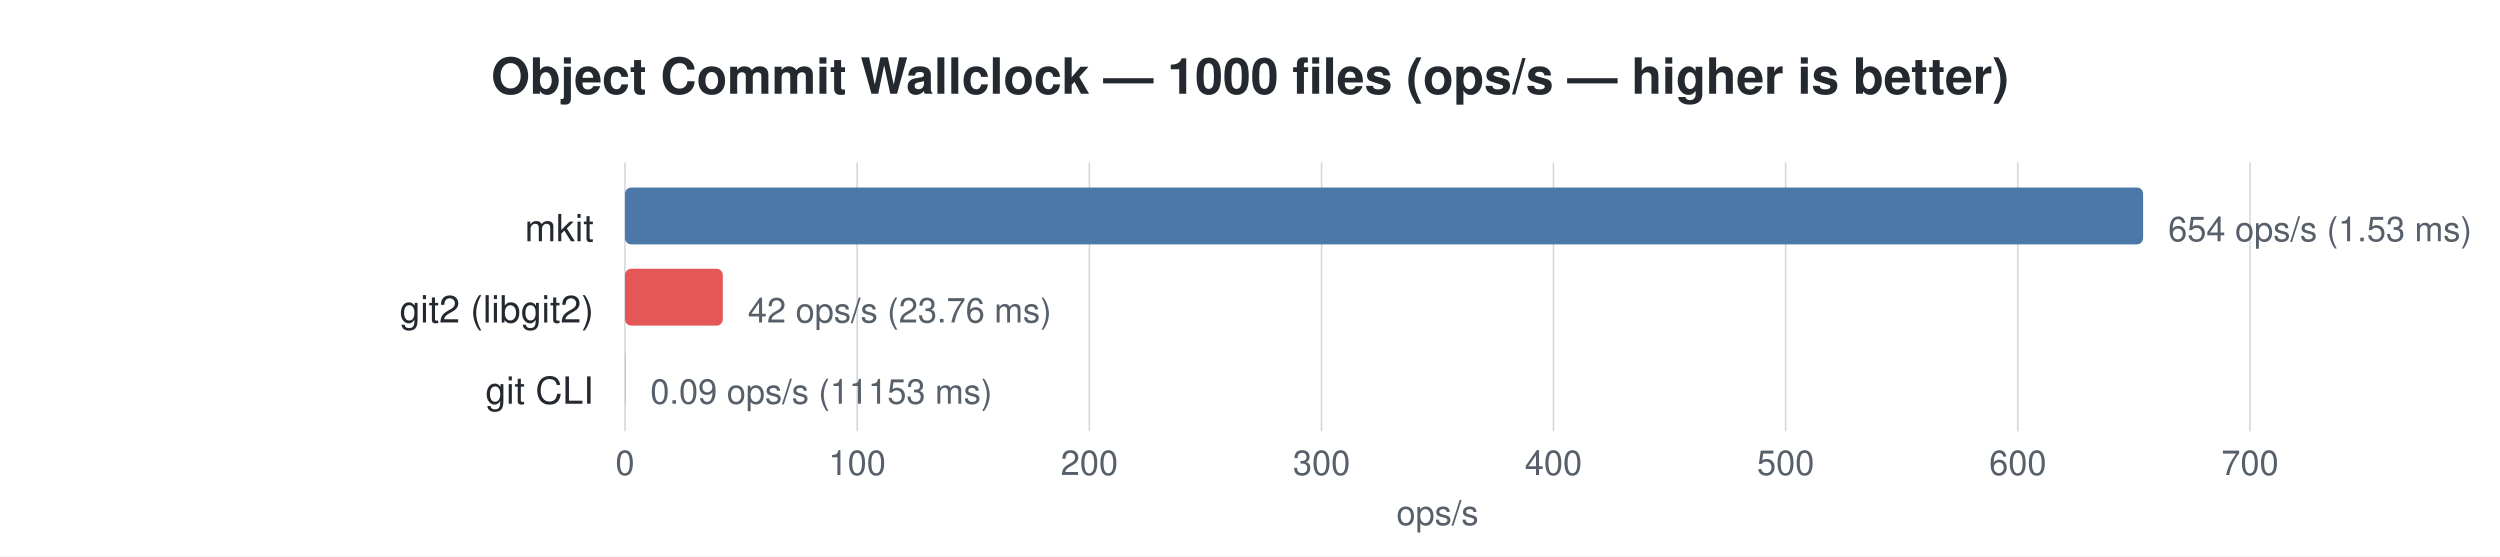
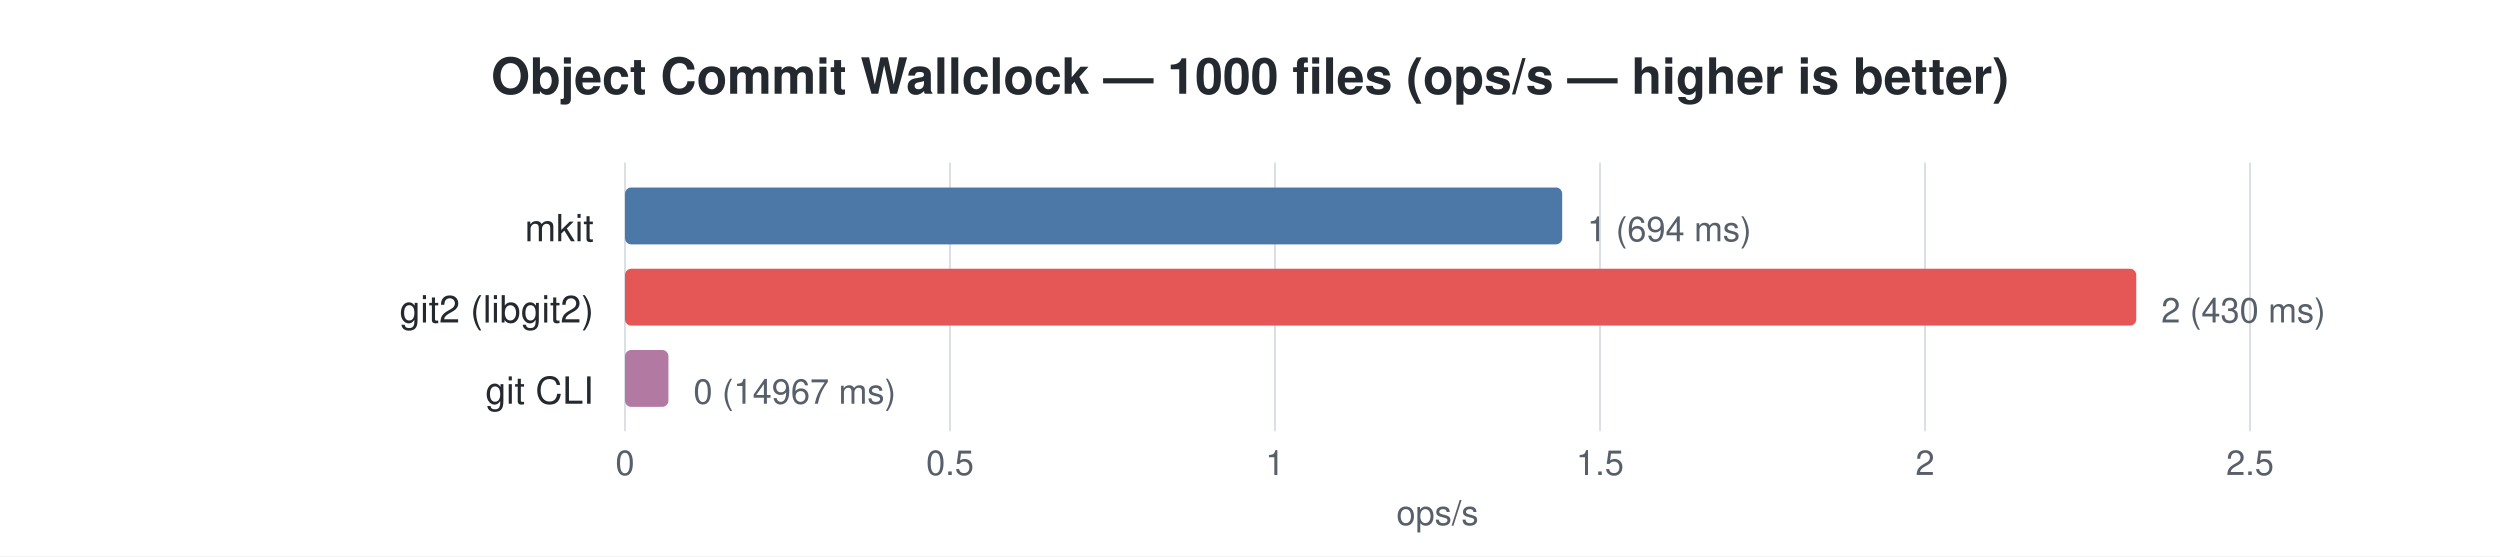
<svg xmlns="http://www.w3.org/2000/svg" width="800" height="178" viewBox="0 0 800 178">
  <style>
text { font-family: -apple-system, BlinkMacSystemFont, "Segoe UI", Helvetica, Arial, sans-serif; }
.title { font-size: 16px; font-weight: 600; fill: #24292f; }
.label { font-size: 12px; fill: #24292f; }
.value { font-size: 11px; fill: #57606a; }
.axis-label { font-size: 11px; fill: #57606a; }
.grid { stroke: #d0d7de; stroke-width: 0.5; }
</style>
  <rect width="100%" height="100%" fill="white" />
  <text x="400.0" y="30" text-anchor="middle" class="title">Object Commit Wallclock — 1000 files (ops/s — higher is better)</text>
  <line x1="200.0" y1="52.0" x2="200.0" y2="138.0" class="grid" />
  <text x="200.0" y="152.0" text-anchor="middle" class="axis-label">0</text>
-   <line x1="274.3" y1="52.0" x2="274.3" y2="138.0" class="grid" />
-   <text x="274.3" y="152.0" text-anchor="middle" class="axis-label">100</text>
-   <line x1="348.6" y1="52.0" x2="348.6" y2="138.0" class="grid" />
-   <text x="348.6" y="152.0" text-anchor="middle" class="axis-label">200</text>
-   <line x1="422.9" y1="52.0" x2="422.9" y2="138.0" class="grid" />
-   <text x="422.9" y="152.0" text-anchor="middle" class="axis-label">300</text>
-   <line x1="497.1" y1="52.0" x2="497.1" y2="138.0" class="grid" />
-   <text x="497.1" y="152.0" text-anchor="middle" class="axis-label">400</text>
-   <line x1="571.4" y1="52.0" x2="571.4" y2="138.0" class="grid" />
-   <text x="571.4" y="152.0" text-anchor="middle" class="axis-label">500</text>
-   <line x1="645.7" y1="52.0" x2="645.7" y2="138.0" class="grid" />
-   <text x="645.7" y="152.0" text-anchor="middle" class="axis-label">600</text>
+   <line x1="304.0" y1="52.0" x2="304.0" y2="138.0" class="grid" />
+   <text x="304.0" y="152.0" text-anchor="middle" class="axis-label">0.5</text>
+   <line x1="408.0" y1="52.0" x2="408.0" y2="138.0" class="grid" />
+   <text x="408.0" y="152.0" text-anchor="middle" class="axis-label">1</text>
+   <line x1="512.0" y1="52.0" x2="512.0" y2="138.0" class="grid" />
+   <text x="512.0" y="152.0" text-anchor="middle" class="axis-label">1.5</text>
+   <line x1="616.0" y1="52.0" x2="616.0" y2="138.0" class="grid" />
+   <text x="616.0" y="152.0" text-anchor="middle" class="axis-label">2</text>
  <line x1="720.0" y1="52.0" x2="720.0" y2="138.0" class="grid" />
-   <text x="720.0" y="152.0" text-anchor="middle" class="axis-label">700</text>
+   <text x="720.0" y="152.0" text-anchor="middle" class="axis-label">2.5</text>
  <text x="460.0" y="168.0" text-anchor="middle" class="axis-label">ops/s</text>
  <text x="190.0" y="77.2" text-anchor="end" class="label">mkit</text>
-   <rect x="200.0" y="60.0" width="485.8" height="18.2" rx="2" fill="#4C78A8" />
-   <text x="693.8" y="77.2" class="value">654 ops/s (1.53 ms)</text>
+   <rect x="200.0" y="60.0" width="299.9" height="18.2" rx="2" fill="#4C78A8" />
+   <text x="507.9" y="77.2" class="value">1 (694 ms)</text>
  <text x="190.0" y="103.2" text-anchor="end" class="label">git2 (libgit2)</text>
-   <rect x="200.0" y="86.0" width="31.3" height="18.2" rx="2" fill="#E45756" />
-   <text x="239.3" y="103.2" class="value">42 ops/s (23.76 ms)</text>
+   <rect x="200.0" y="86.0" width="483.6" height="18.2" rx="2" fill="#E45756" />
+   <text x="691.6" y="103.2" class="value">2 (430 ms)</text>
  <text x="190.0" y="129.2" text-anchor="end" class="label">git CLI</text>
-   <rect x="200.0" y="112.0" width="0.1" height="18.2" rx="2" fill="#B279A2" />
-   <text x="208.1" y="129.2" class="value">0.09 ops/s (11153 ms)</text>
+   <rect x="200.0" y="112.0" width="13.9" height="18.2" rx="2" fill="#B279A2" />
+   <text x="221.9" y="129.2" class="value">0 (14967 ms)</text>
</svg>
